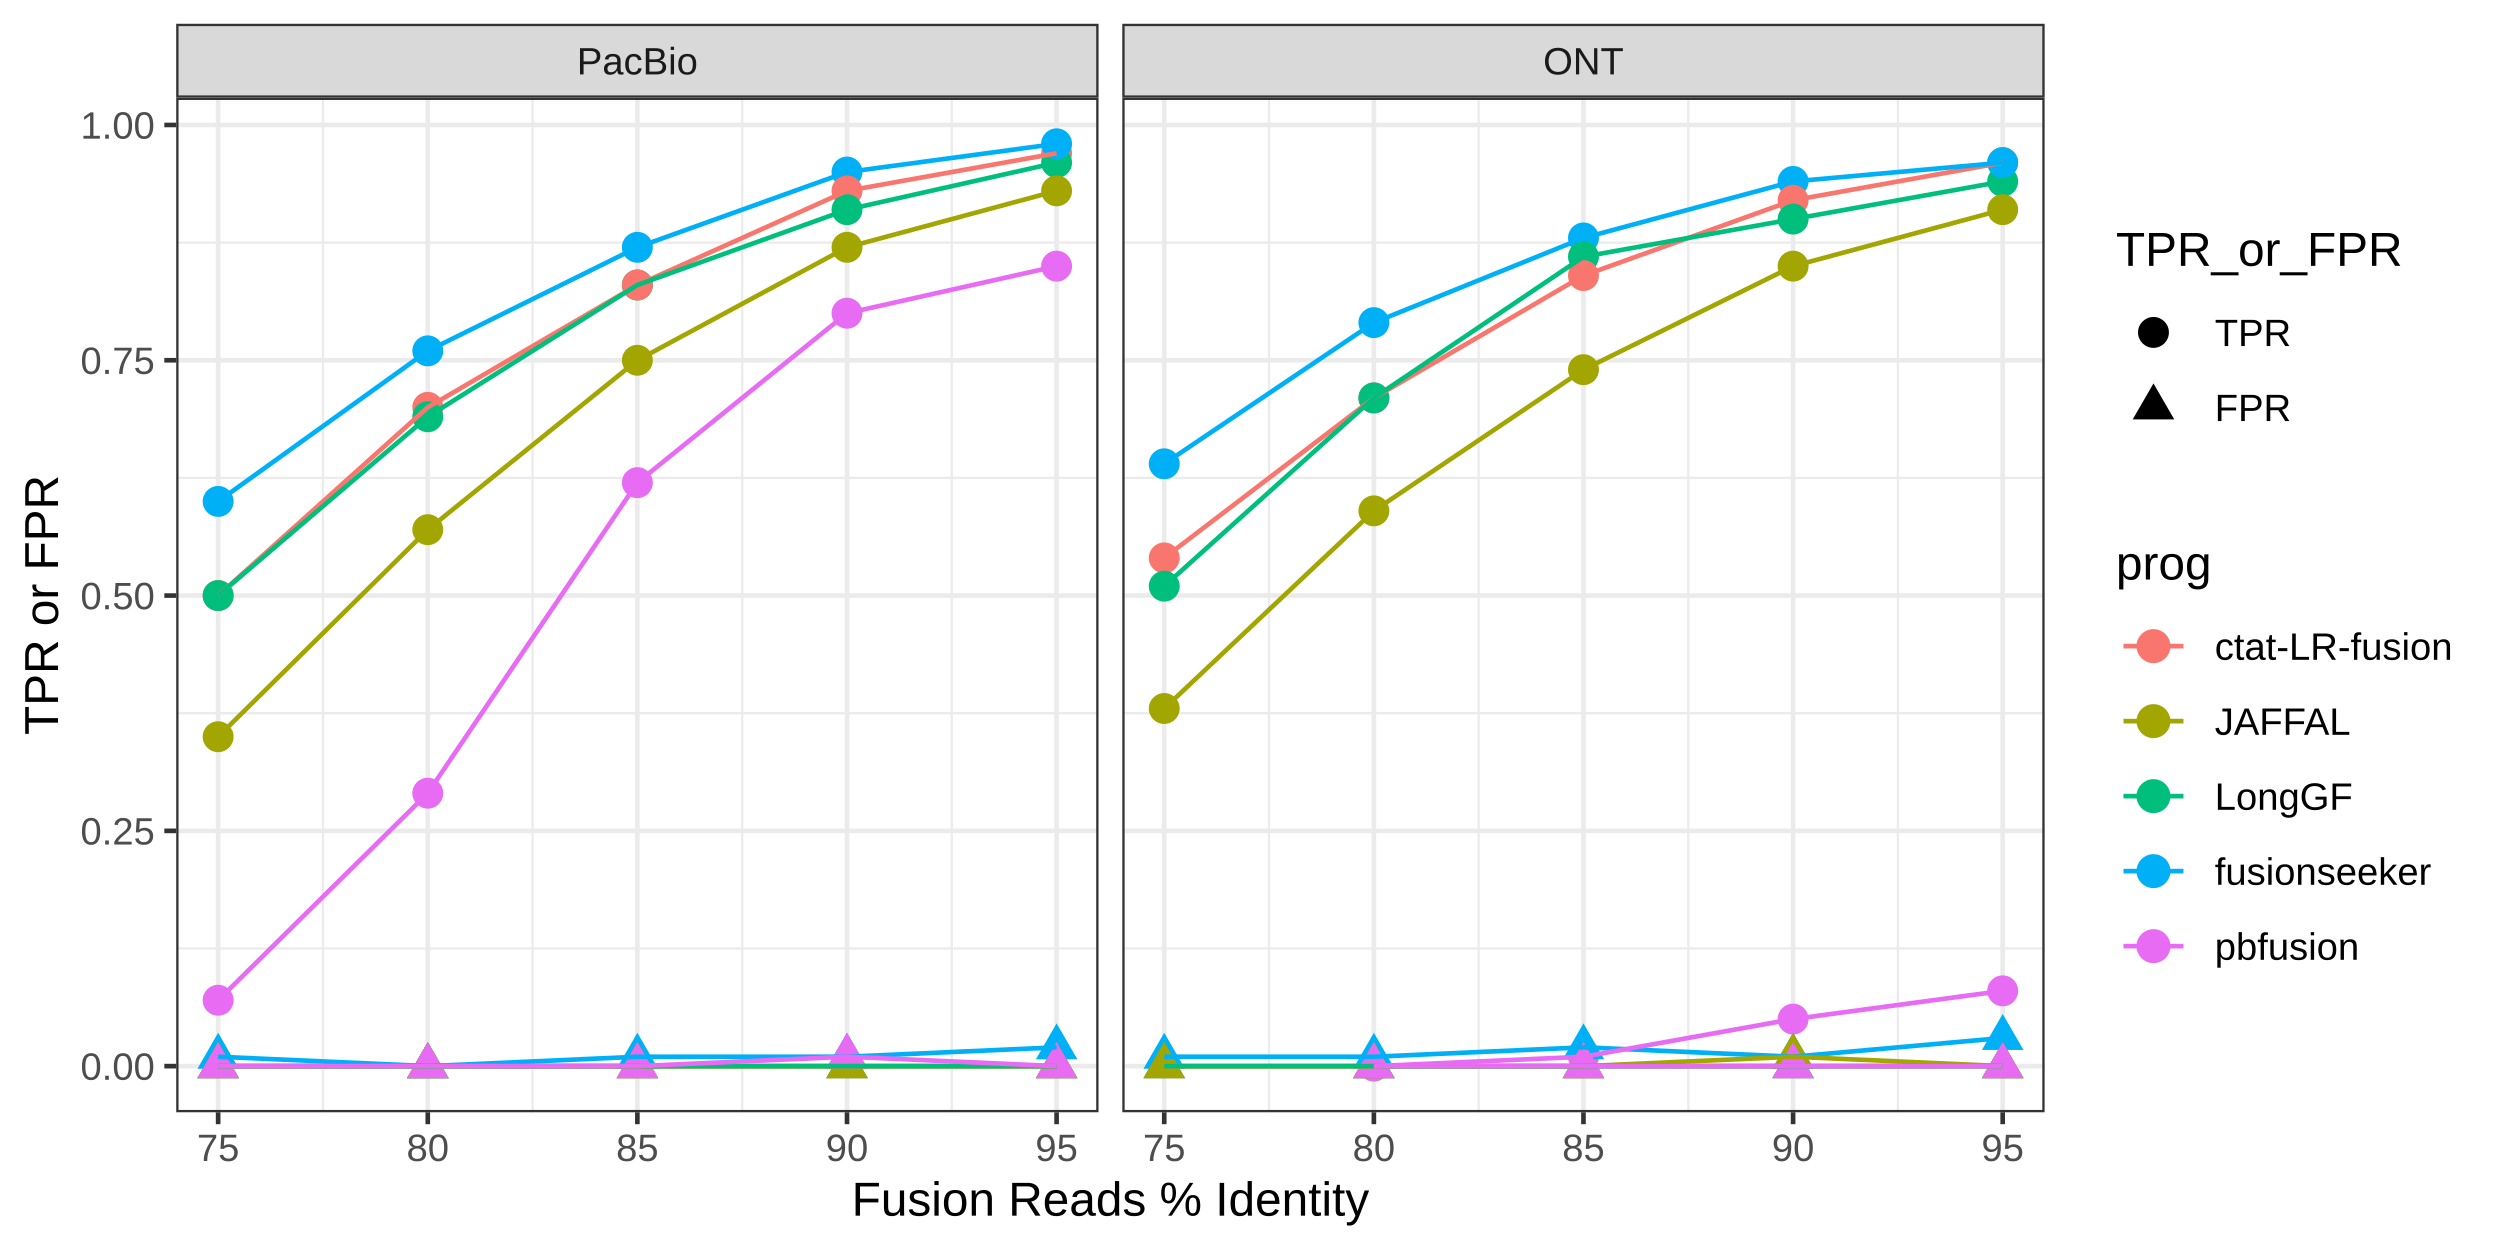
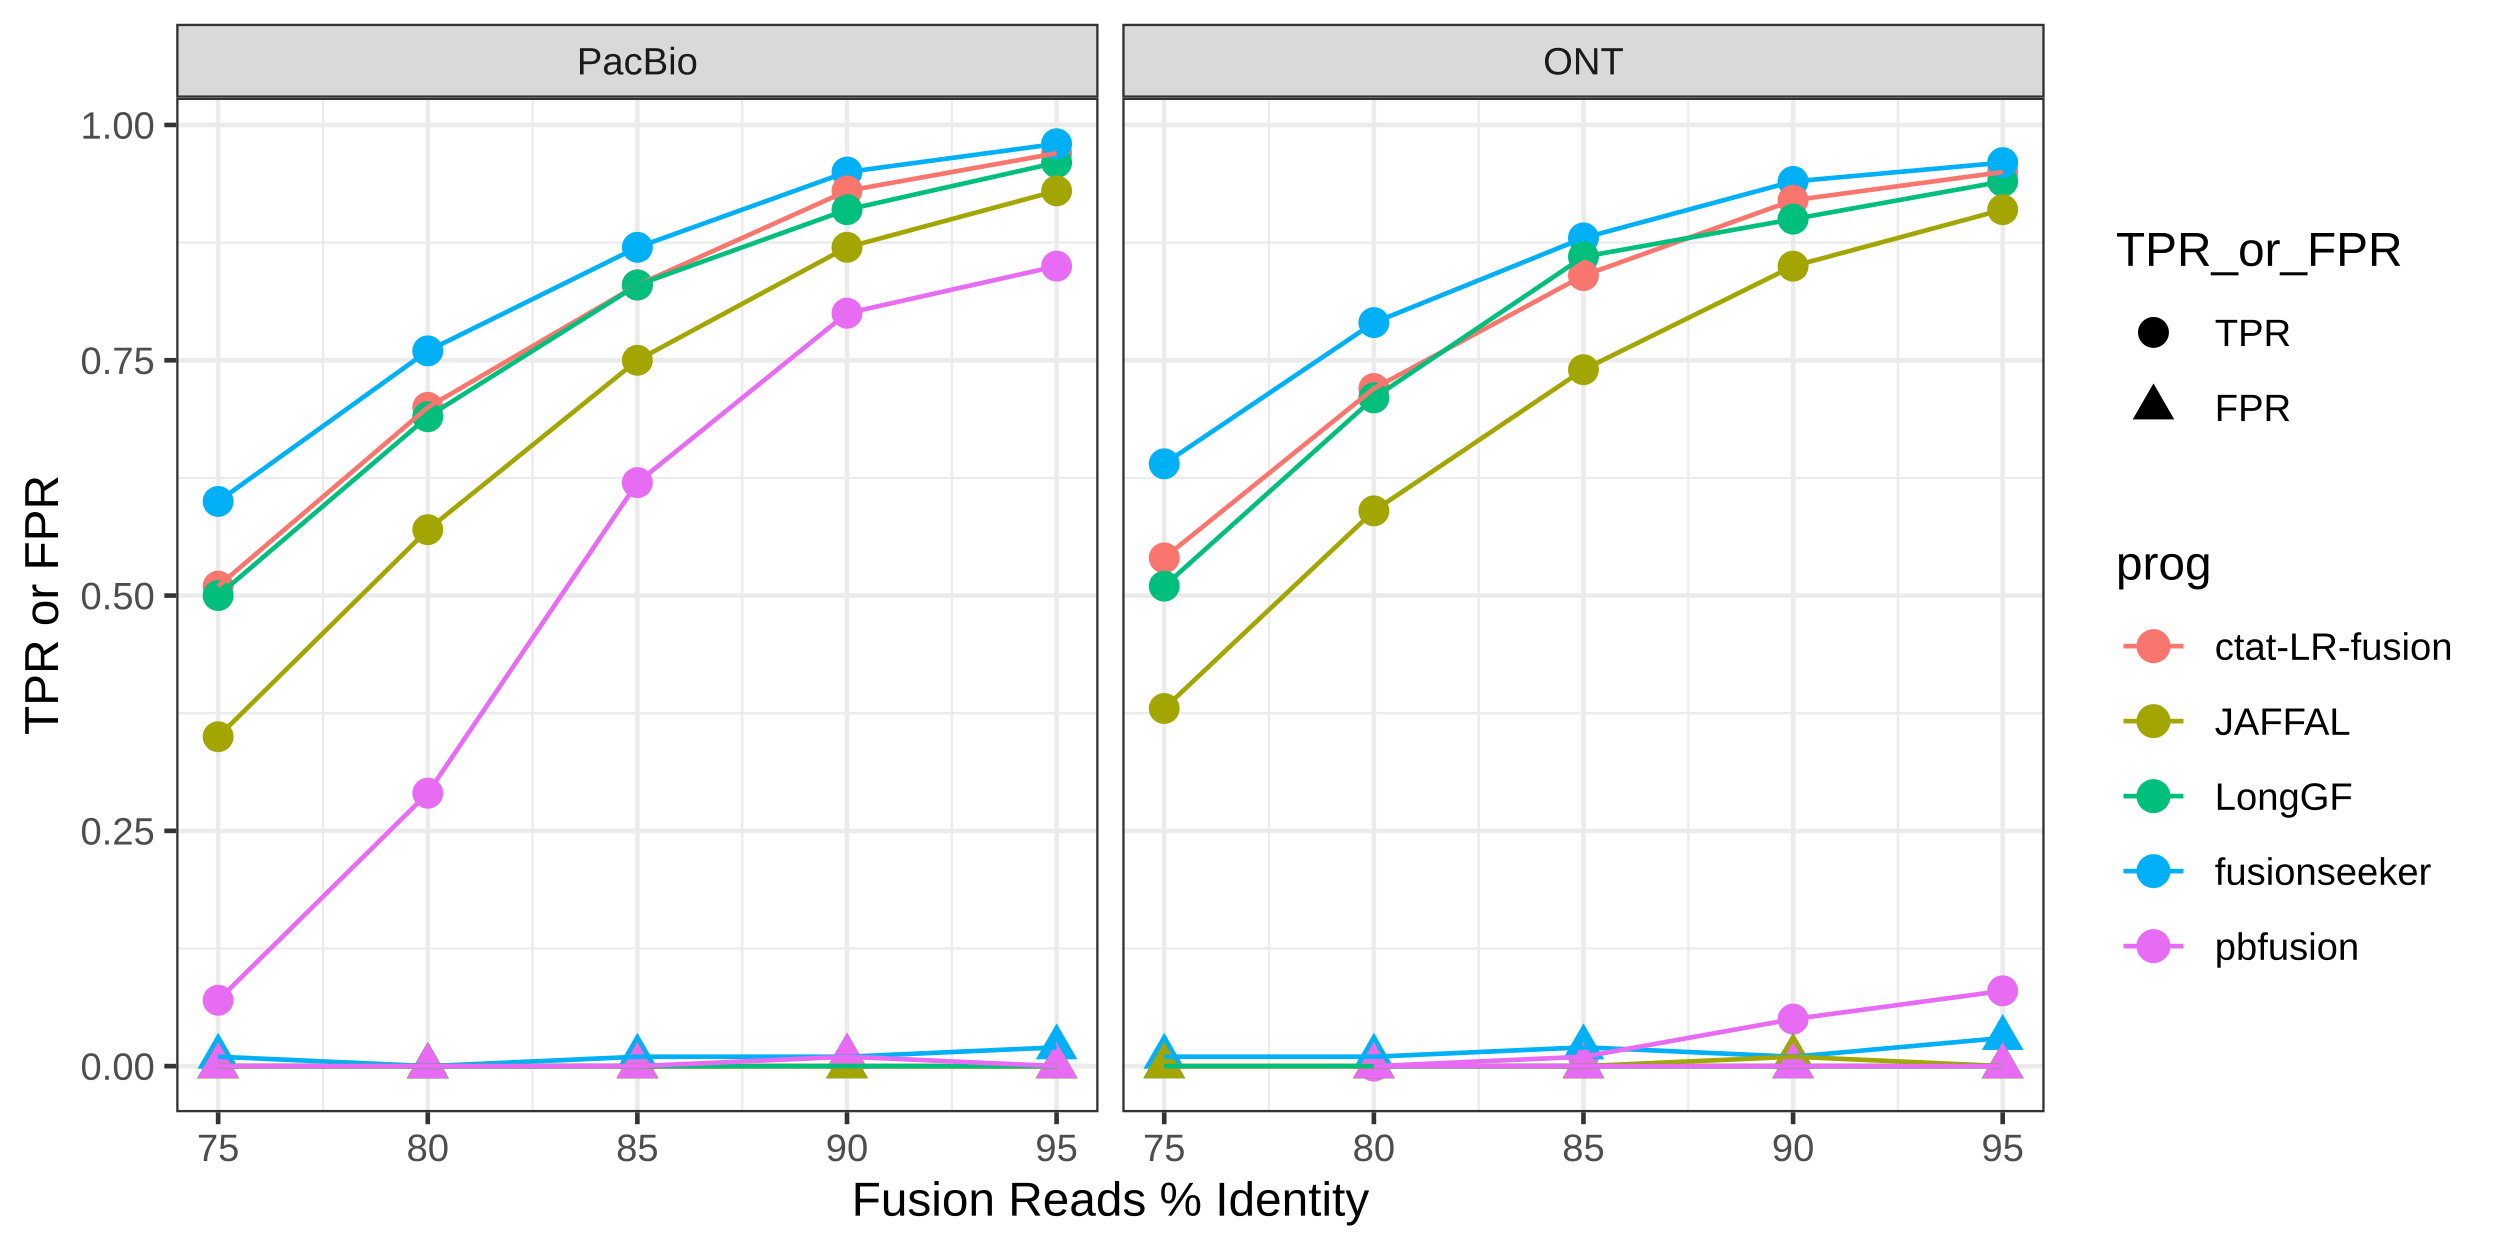
<svg xmlns="http://www.w3.org/2000/svg" class="svglite" width="576.00pt" height="288.00pt" viewBox="0 0 576.00 288.00">
  <defs>
    <style type="text/css">
    .svglite line, .svglite polyline, .svglite polygon, .svglite path, .svglite rect, .svglite circle {
      fill: none;
      stroke: #000000;
      stroke-linecap: round;
      stroke-linejoin: round;
      stroke-miterlimit: 10.00;
    }
    .svglite text {
      white-space: pre;
    }
  </style>
  </defs>
  <rect width="100%" height="100%" style="stroke: none; fill: #FFFFFF;" />
  <defs>
    <clipPath id="cpMC4wMHw1NzYuMDB8MC4wMHwyODguMDA=">
      <rect x="0.00" y="0.00" width="576.00" height="288.00" />
    </clipPath>
  </defs>
  <g clip-path="url(#cpMC4wMHw1NzYuMDB8MC4wMHwyODguMDA=)">
    <rect x="-0" y="0.00" width="576.00" height="288.00" style="stroke-width: 1.07; stroke: #FFFFFF; fill: #FFFFFF;" />
  </g>
  <defs>
    <clipPath id="cpNDAuNjB8MjUzLjEwfDIyLjUwfDI1Ni4yNw==">
      <rect x="40.60" y="22.50" width="212.50" height="233.76" />
    </clipPath>
  </defs>
  <g clip-path="url(#cpNDAuNjB8MjUzLjEwfDIyLjUwfDI1Ni4yNw==)">
    <rect x="40.60" y="22.50" width="212.50" height="233.76" style="stroke-width: 1.07; stroke: none; fill: #FFFFFF;" />
    <polyline points="40.60,218.53 253.10,218.53 " style="stroke-width: 0.53; stroke: #EBEBEB; stroke-linecap: butt;" />
    <polyline points="40.60,164.32 253.10,164.32 " style="stroke-width: 0.53; stroke: #EBEBEB; stroke-linecap: butt;" />
    <polyline points="40.60,110.11 253.10,110.11 " style="stroke-width: 0.53; stroke: #EBEBEB; stroke-linecap: butt;" />
    <polyline points="40.60,55.90 253.10,55.90 " style="stroke-width: 0.53; stroke: #EBEBEB; stroke-linecap: butt;" />
    <polyline points="74.41,256.27 74.41,22.50 " style="stroke-width: 0.53; stroke: #EBEBEB; stroke-linecap: butt;" />
    <polyline points="122.71,256.27 122.71,22.50 " style="stroke-width: 0.53; stroke: #EBEBEB; stroke-linecap: butt;" />
    <polyline points="171.00,256.27 171.00,22.50 " style="stroke-width: 0.53; stroke: #EBEBEB; stroke-linecap: butt;" />
    <polyline points="219.30,256.27 219.30,22.50 " style="stroke-width: 0.53; stroke: #EBEBEB; stroke-linecap: butt;" />
    <polyline points="40.60,245.64 253.10,245.64 " style="stroke-width: 1.07; stroke: #EBEBEB; stroke-linecap: butt;" />
    <polyline points="40.60,191.43 253.10,191.43 " style="stroke-width: 1.07; stroke: #EBEBEB; stroke-linecap: butt;" />
    <polyline points="40.60,137.22 253.10,137.22 " style="stroke-width: 1.07; stroke: #EBEBEB; stroke-linecap: butt;" />
    <polyline points="40.60,83.01 253.10,83.01 " style="stroke-width: 1.07; stroke: #EBEBEB; stroke-linecap: butt;" />
    <polyline points="40.60,28.79 253.10,28.79 " style="stroke-width: 1.07; stroke: #EBEBEB; stroke-linecap: butt;" />
    <polyline points="50.26,256.27 50.26,22.50 " style="stroke-width: 1.07; stroke: #EBEBEB; stroke-linecap: butt;" />
    <polyline points="98.56,256.27 98.56,22.50 " style="stroke-width: 1.07; stroke: #EBEBEB; stroke-linecap: butt;" />
    <polyline points="146.85,256.27 146.85,22.50 " style="stroke-width: 1.07; stroke: #EBEBEB; stroke-linecap: butt;" />
    <polyline points="195.15,256.27 195.15,22.50 " style="stroke-width: 1.07; stroke: #EBEBEB; stroke-linecap: butt;" />
    <polyline points="243.44,256.27 243.44,22.50 " style="stroke-width: 1.07; stroke: #EBEBEB; stroke-linecap: butt;" />
    <circle cx="243.44" cy="35.30" r="3.56" style="stroke-width: 0.71; stroke: none; fill: #F8766D;" />
    <circle cx="243.44" cy="37.47" r="3.56" style="stroke-width: 0.71; stroke: none; fill: #00BF7D;" />
    <circle cx="243.44" cy="33.13" r="3.56" style="stroke-width: 0.71; stroke: none; fill: #00B0F6;" />
    <circle cx="195.15" cy="39.64" r="3.56" style="stroke-width: 0.71; stroke: none; fill: #00B0F6;" />
    <circle cx="195.15" cy="43.97" r="3.56" style="stroke-width: 0.71; stroke: none; fill: #F8766D;" />
    <circle cx="243.44" cy="43.97" r="3.56" style="stroke-width: 0.71; stroke: none; fill: #A3A500;" />
    <circle cx="195.15" cy="48.31" r="3.56" style="stroke-width: 0.71; stroke: none; fill: #00BF7D;" />
    <circle cx="195.15" cy="56.98" r="3.56" style="stroke-width: 0.71; stroke: none; fill: #A3A500;" />
    <circle cx="146.85" cy="56.98" r="3.56" style="stroke-width: 0.71; stroke: none; fill: #00B0F6;" />
    <circle cx="243.44" cy="61.32" r="3.56" style="stroke-width: 0.71; stroke: none; fill: #E76BF3;" />
+     <circle cx="146.85" cy="65.66" r="3.56" style="stroke-width: 0.71; stroke: none; fill: #F8766D;" />
    <circle cx="146.85" cy="65.66" r="3.56" style="stroke-width: 0.71; stroke: none; fill: #00BF7D;" />
-     <circle cx="146.85" cy="65.66" r="3.56" style="stroke-width: 0.71; stroke: none; fill: #F8766D;" />
    <circle cx="195.15" cy="72.16" r="3.56" style="stroke-width: 0.71; stroke: none; fill: #E76BF3;" />
    <circle cx="98.56" cy="80.84" r="3.56" style="stroke-width: 0.71; stroke: none; fill: #00B0F6;" />
    <circle cx="146.85" cy="83.01" r="3.56" style="stroke-width: 0.71; stroke: none; fill: #A3A500;" />
    <circle cx="98.56" cy="93.85" r="3.56" style="stroke-width: 0.71; stroke: none; fill: #F8766D;" />
    <circle cx="98.56" cy="96.02" r="3.56" style="stroke-width: 0.71; stroke: none; fill: #00BF7D;" />
    <circle cx="146.85" cy="111.20" r="3.56" style="stroke-width: 0.71; stroke: none; fill: #E76BF3;" />
    <circle cx="50.26" cy="115.53" r="3.56" style="stroke-width: 0.71; stroke: none; fill: #00B0F6;" />
    <circle cx="98.56" cy="122.04" r="3.56" style="stroke-width: 0.71; stroke: none; fill: #A3A500;" />
-     <circle cx="50.26" cy="137.22" r="3.56" style="stroke-width: 0.71; stroke: none; fill: #F8766D;" />
+     <circle cx="50.26" cy="135.05" r="3.56" style="stroke-width: 0.71; stroke: none; fill: #F8766D;" />
    <circle cx="50.26" cy="137.22" r="3.56" style="stroke-width: 0.71; stroke: none; fill: #00BF7D;" />
    <circle cx="50.26" cy="169.74" r="3.56" style="stroke-width: 0.71; stroke: none; fill: #A3A500;" />
    <circle cx="98.56" cy="182.75" r="3.56" style="stroke-width: 0.71; stroke: none; fill: #E76BF3;" />
    <circle cx="50.26" cy="230.46" r="3.56" style="stroke-width: 0.71; stroke: none; fill: #E76BF3;" />
    <polygon points="243.44,240.11 248.23,248.41 238.66,248.41 " style="stroke-width: 0.71; stroke: none; fill: #F8766D;" />
    <polygon points="243.44,240.11 248.23,248.41 238.66,248.41 " style="stroke-width: 0.71; stroke: none; fill: #00BF7D;" />
    <polygon points="243.44,235.77 248.23,244.07 238.66,244.07 " style="stroke-width: 0.71; stroke: none; fill: #00B0F6;" />
    <polygon points="195.15,237.94 199.94,246.24 190.36,246.24 " style="stroke-width: 0.71; stroke: none; fill: #00B0F6;" />
    <polygon points="195.15,240.11 199.94,248.41 190.36,248.41 " style="stroke-width: 0.71; stroke: none; fill: #F8766D;" />
    <polygon points="243.44,240.11 248.23,248.41 238.66,248.41 " style="stroke-width: 0.71; stroke: none; fill: #A3A500;" />
    <polygon points="195.15,240.11 199.94,248.41 190.36,248.41 " style="stroke-width: 0.71; stroke: none; fill: #00BF7D;" />
    <polygon points="195.15,240.11 199.94,248.41 190.36,248.41 " style="stroke-width: 0.71; stroke: none; fill: #A3A500;" />
    <polygon points="146.85,237.94 151.64,246.24 142.07,246.24 " style="stroke-width: 0.71; stroke: none; fill: #00B0F6;" />
    <polygon points="243.44,240.11 248.23,248.41 238.66,248.41 " style="stroke-width: 0.71; stroke: none; fill: #E76BF3;" />
+     <polygon points="146.85,240.11 151.64,248.41 142.07,248.41 " style="stroke-width: 0.71; stroke: none; fill: #F8766D;" />
    <polygon points="146.85,240.11 151.64,248.41 142.07,248.41 " style="stroke-width: 0.71; stroke: none; fill: #00BF7D;" />
-     <polygon points="146.85,240.11 151.64,248.41 142.07,248.41 " style="stroke-width: 0.71; stroke: none; fill: #F8766D;" />
    <polygon points="195.15,237.94 199.94,246.24 190.36,246.24 " style="stroke-width: 0.71; stroke: none; fill: #E76BF3;" />
    <polygon points="98.56,240.11 103.35,248.41 93.77,248.41 " style="stroke-width: 0.71; stroke: none; fill: #00B0F6;" />
    <polygon points="146.85,240.11 151.64,248.41 142.07,248.41 " style="stroke-width: 0.71; stroke: none; fill: #A3A500;" />
    <polygon points="98.56,240.11 103.35,248.41 93.77,248.41 " style="stroke-width: 0.71; stroke: none; fill: #F8766D;" />
    <polygon points="98.56,240.11 103.35,248.41 93.77,248.41 " style="stroke-width: 0.71; stroke: none; fill: #00BF7D;" />
    <polygon points="146.85,240.11 151.64,248.41 142.07,248.41 " style="stroke-width: 0.71; stroke: none; fill: #E76BF3;" />
    <polygon points="50.26,237.94 55.05,246.24 45.48,246.24 " style="stroke-width: 0.71; stroke: none; fill: #00B0F6;" />
    <polygon points="98.56,240.11 103.35,248.41 93.77,248.41 " style="stroke-width: 0.71; stroke: none; fill: #A3A500;" />
    <polygon points="50.26,240.11 55.05,248.41 45.48,248.41 " style="stroke-width: 0.71; stroke: none; fill: #F8766D;" />
    <polygon points="50.26,240.11 55.05,248.41 45.48,248.41 " style="stroke-width: 0.71; stroke: none; fill: #00BF7D;" />
    <polygon points="50.26,240.11 55.05,248.41 45.48,248.41 " style="stroke-width: 0.71; stroke: none; fill: #A3A500;" />
    <polygon points="98.56,240.11 103.35,248.41 93.77,248.41 " style="stroke-width: 0.71; stroke: none; fill: #E76BF3;" />
    <polygon points="50.26,240.11 55.05,248.41 45.48,248.41 " style="stroke-width: 0.71; stroke: none; fill: #E76BF3;" />
    <polyline points="50.26,245.64 98.56,245.64 146.85,245.64 195.15,245.64 243.44,245.64 " style="stroke-width: 1.07; stroke: #F8766D; stroke-linecap: butt;" />
-     <polyline points="50.26,137.22 98.56,93.85 146.85,65.66 195.15,43.97 243.44,35.30 " style="stroke-width: 1.07; stroke: #F8766D; stroke-linecap: butt;" />
+     <polyline points="50.26,135.05 98.56,93.85 146.85,65.66 195.15,43.97 243.44,35.30 " style="stroke-width: 1.07; stroke: #F8766D; stroke-linecap: butt;" />
    <polyline points="50.26,243.47 98.56,245.64 146.85,243.47 195.15,243.47 243.44,241.30 " style="stroke-width: 1.07; stroke: #00B0F6; stroke-linecap: butt;" />
    <polyline points="50.26,115.53 98.56,80.84 146.85,56.98 195.15,39.64 243.44,33.13 " style="stroke-width: 1.07; stroke: #00B0F6; stroke-linecap: butt;" />
    <polyline points="50.26,245.64 98.56,245.64 146.85,245.64 195.15,245.64 243.44,245.64 " style="stroke-width: 1.07; stroke: #A3A500; stroke-linecap: butt;" />
    <polyline points="50.26,169.74 98.56,122.04 146.85,83.01 195.15,56.98 243.44,43.97 " style="stroke-width: 1.07; stroke: #A3A500; stroke-linecap: butt;" />
    <polyline points="50.26,245.64 98.56,245.64 146.85,245.64 195.15,245.64 243.44,245.64 " style="stroke-width: 1.07; stroke: #00BF7D; stroke-linecap: butt;" />
    <polyline points="50.26,137.22 98.56,96.02 146.85,65.66 195.15,48.31 243.44,37.47 " style="stroke-width: 1.07; stroke: #00BF7D; stroke-linecap: butt;" />
    <polyline points="50.26,245.64 98.56,245.64 146.85,245.64 195.15,243.47 243.44,245.64 " style="stroke-width: 1.07; stroke: #E76BF3; stroke-linecap: butt;" />
    <polyline points="50.26,230.46 98.56,182.75 146.85,111.20 195.15,72.16 243.44,61.32 " style="stroke-width: 1.07; stroke: #E76BF3; stroke-linecap: butt;" />
    <rect x="40.60" y="22.50" width="212.50" height="233.76" style="stroke-width: 1.07; stroke: #333333;" />
  </g>
  <g clip-path="url(#cpMC4wMHw1NzYuMDB8MC4wMHwyODguMDA=)">
</g>
  <defs>
    <clipPath id="cpMjU4LjU4fDQ3MS4wOHwyMi41MHwyNTYuMjc=">
      <rect x="258.58" y="22.50" width="212.50" height="233.76" />
    </clipPath>
  </defs>
  <g clip-path="url(#cpMjU4LjU4fDQ3MS4wOHwyMi41MHwyNTYuMjc=)">
    <rect x="258.58" y="22.50" width="212.50" height="233.76" style="stroke-width: 1.07; stroke: none; fill: #FFFFFF;" />
    <polyline points="258.58,218.53 471.08,218.53 " style="stroke-width: 0.53; stroke: #EBEBEB; stroke-linecap: butt;" />
    <polyline points="258.58,164.32 471.08,164.32 " style="stroke-width: 0.53; stroke: #EBEBEB; stroke-linecap: butt;" />
    <polyline points="258.58,110.11 471.08,110.11 " style="stroke-width: 0.53; stroke: #EBEBEB; stroke-linecap: butt;" />
    <polyline points="258.58,55.90 471.08,55.90 " style="stroke-width: 0.53; stroke: #EBEBEB; stroke-linecap: butt;" />
    <polyline points="292.39,256.27 292.39,22.50 " style="stroke-width: 0.53; stroke: #EBEBEB; stroke-linecap: butt;" />
    <polyline points="340.68,256.27 340.68,22.50 " style="stroke-width: 0.53; stroke: #EBEBEB; stroke-linecap: butt;" />
    <polyline points="388.98,256.27 388.98,22.50 " style="stroke-width: 0.53; stroke: #EBEBEB; stroke-linecap: butt;" />
    <polyline points="437.27,256.27 437.27,22.50 " style="stroke-width: 0.53; stroke: #EBEBEB; stroke-linecap: butt;" />
    <polyline points="258.58,245.64 471.08,245.64 " style="stroke-width: 1.07; stroke: #EBEBEB; stroke-linecap: butt;" />
    <polyline points="258.58,191.43 471.08,191.43 " style="stroke-width: 1.07; stroke: #EBEBEB; stroke-linecap: butt;" />
    <polyline points="258.58,137.22 471.08,137.22 " style="stroke-width: 1.07; stroke: #EBEBEB; stroke-linecap: butt;" />
    <polyline points="258.58,83.01 471.08,83.01 " style="stroke-width: 1.07; stroke: #EBEBEB; stroke-linecap: butt;" />
    <polyline points="258.58,28.79 471.08,28.79 " style="stroke-width: 1.07; stroke: #EBEBEB; stroke-linecap: butt;" />
    <polyline points="268.24,256.27 268.24,22.50 " style="stroke-width: 1.07; stroke: #EBEBEB; stroke-linecap: butt;" />
    <polyline points="316.54,256.27 316.54,22.50 " style="stroke-width: 1.07; stroke: #EBEBEB; stroke-linecap: butt;" />
    <polyline points="364.83,256.27 364.83,22.50 " style="stroke-width: 1.07; stroke: #EBEBEB; stroke-linecap: butt;" />
    <polyline points="413.13,256.27 413.13,22.50 " style="stroke-width: 1.07; stroke: #EBEBEB; stroke-linecap: butt;" />
    <polyline points="461.42,256.27 461.42,22.50 " style="stroke-width: 1.07; stroke: #EBEBEB; stroke-linecap: butt;" />
-     <circle cx="461.42" cy="37.47" r="3.56" style="stroke-width: 0.71; stroke: none; fill: #F8766D;" />
+     <circle cx="461.42" cy="39.64" r="3.56" style="stroke-width: 0.71; stroke: none; fill: #F8766D;" />
    <circle cx="461.42" cy="41.80" r="3.56" style="stroke-width: 0.71; stroke: none; fill: #00BF7D;" />
    <circle cx="461.42" cy="37.47" r="3.56" style="stroke-width: 0.71; stroke: none; fill: #00B0F6;" />
    <circle cx="413.13" cy="41.80" r="3.56" style="stroke-width: 0.71; stroke: none; fill: #00B0F6;" />
    <circle cx="413.13" cy="46.14" r="3.56" style="stroke-width: 0.71; stroke: none; fill: #F8766D;" />
    <circle cx="461.42" cy="48.31" r="3.56" style="stroke-width: 0.71; stroke: none; fill: #A3A500;" />
    <circle cx="413.13" cy="50.48" r="3.56" style="stroke-width: 0.71; stroke: none; fill: #00BF7D;" />
    <circle cx="364.83" cy="54.82" r="3.56" style="stroke-width: 0.71; stroke: none; fill: #00B0F6;" />
    <circle cx="364.83" cy="59.15" r="3.56" style="stroke-width: 0.71; stroke: none; fill: #00BF7D;" />
    <circle cx="413.13" cy="61.32" r="3.56" style="stroke-width: 0.71; stroke: none; fill: #A3A500;" />
    <circle cx="364.83" cy="63.49" r="3.56" style="stroke-width: 0.71; stroke: none; fill: #F8766D;" />
    <circle cx="316.54" cy="74.33" r="3.56" style="stroke-width: 0.71; stroke: none; fill: #00B0F6;" />
    <circle cx="364.83" cy="85.17" r="3.56" style="stroke-width: 0.71; stroke: none; fill: #A3A500;" />
-     <circle cx="316.54" cy="91.68" r="3.56" style="stroke-width: 0.71; stroke: none; fill: #F8766D;" />
+     <circle cx="316.54" cy="89.51" r="3.56" style="stroke-width: 0.71; stroke: none; fill: #F8766D;" />
    <circle cx="316.54" cy="91.68" r="3.56" style="stroke-width: 0.71; stroke: none; fill: #00BF7D;" />
    <circle cx="268.24" cy="106.86" r="3.56" style="stroke-width: 0.71; stroke: none; fill: #00B0F6;" />
    <circle cx="316.54" cy="117.70" r="3.56" style="stroke-width: 0.71; stroke: none; fill: #A3A500;" />
    <circle cx="268.24" cy="128.54" r="3.56" style="stroke-width: 0.71; stroke: none; fill: #F8766D;" />
    <circle cx="268.24" cy="135.05" r="3.56" style="stroke-width: 0.71; stroke: none; fill: #00BF7D;" />
    <circle cx="268.24" cy="163.24" r="3.56" style="stroke-width: 0.71; stroke: none; fill: #A3A500;" />
    <circle cx="461.42" cy="228.29" r="3.56" style="stroke-width: 0.71; stroke: none; fill: #E76BF3;" />
    <circle cx="413.13" cy="234.80" r="3.56" style="stroke-width: 0.71; stroke: none; fill: #E76BF3;" />
    <circle cx="364.83" cy="243.47" r="3.56" style="stroke-width: 0.71; stroke: none; fill: #E76BF3;" />
    <circle cx="316.54" cy="245.64" r="3.56" style="stroke-width: 0.71; stroke: none; fill: #E76BF3;" />
    <polygon points="461.42,240.11 466.21,248.41 456.63,248.41 " style="stroke-width: 0.71; stroke: none; fill: #F8766D;" />
    <polygon points="461.42,240.11 466.21,248.41 456.63,248.41 " style="stroke-width: 0.71; stroke: none; fill: #00BF7D;" />
    <polygon points="461.42,233.61 466.21,241.90 456.63,241.90 " style="stroke-width: 0.71; stroke: none; fill: #00B0F6;" />
    <polygon points="413.13,237.94 417.91,246.24 408.34,246.24 " style="stroke-width: 0.71; stroke: none; fill: #00B0F6;" />
    <polygon points="413.13,240.11 417.91,248.41 408.34,248.41 " style="stroke-width: 0.71; stroke: none; fill: #F8766D;" />
    <polygon points="461.42,240.11 466.21,248.41 456.63,248.41 " style="stroke-width: 0.71; stroke: none; fill: #A3A500;" />
    <polygon points="413.13,240.11 417.91,248.41 408.34,248.41 " style="stroke-width: 0.71; stroke: none; fill: #00BF7D;" />
    <polygon points="364.83,235.77 369.62,244.07 360.04,244.07 " style="stroke-width: 0.71; stroke: none; fill: #00B0F6;" />
    <polygon points="364.83,240.11 369.62,248.41 360.04,248.41 " style="stroke-width: 0.71; stroke: none; fill: #00BF7D;" />
    <polygon points="413.13,237.94 417.91,246.24 408.34,246.24 " style="stroke-width: 0.71; stroke: none; fill: #A3A500;" />
    <polygon points="364.83,240.11 369.62,248.41 360.04,248.41 " style="stroke-width: 0.71; stroke: none; fill: #F8766D;" />
    <polygon points="316.54,237.94 321.32,246.24 311.75,246.24 " style="stroke-width: 0.71; stroke: none; fill: #00B0F6;" />
    <polygon points="364.83,240.11 369.62,248.41 360.04,248.41 " style="stroke-width: 0.71; stroke: none; fill: #A3A500;" />
    <polygon points="316.54,240.11 321.32,248.41 311.75,248.41 " style="stroke-width: 0.71; stroke: none; fill: #F8766D;" />
    <polygon points="316.54,240.11 321.32,248.41 311.75,248.41 " style="stroke-width: 0.71; stroke: none; fill: #00BF7D;" />
    <polygon points="268.24,237.94 273.03,246.24 263.45,246.24 " style="stroke-width: 0.71; stroke: none; fill: #00B0F6;" />
    <polygon points="316.54,240.11 321.32,248.41 311.75,248.41 " style="stroke-width: 0.71; stroke: none; fill: #A3A500;" />
    <polygon points="268.24,240.11 273.03,248.41 263.45,248.41 " style="stroke-width: 0.71; stroke: none; fill: #F8766D;" />
    <polygon points="268.24,240.11 273.03,248.41 263.45,248.41 " style="stroke-width: 0.71; stroke: none; fill: #00BF7D;" />
    <polygon points="268.24,240.11 273.03,248.41 263.45,248.41 " style="stroke-width: 0.71; stroke: none; fill: #A3A500;" />
    <polygon points="461.42,240.11 466.21,248.41 456.63,248.41 " style="stroke-width: 0.71; stroke: none; fill: #E76BF3;" />
    <polygon points="413.13,240.11 417.91,248.41 408.34,248.41 " style="stroke-width: 0.71; stroke: none; fill: #E76BF3;" />
    <polygon points="364.83,240.11 369.62,248.41 360.04,248.41 " style="stroke-width: 0.71; stroke: none; fill: #E76BF3;" />
    <polygon points="316.54,240.11 321.32,248.41 311.75,248.41 " style="stroke-width: 0.71; stroke: none; fill: #E76BF3;" />
    <polyline points="268.24,245.64 316.54,245.64 364.83,245.64 413.13,245.64 461.42,245.64 " style="stroke-width: 1.07; stroke: #F8766D; stroke-linecap: butt;" />
-     <polyline points="268.24,128.54 316.54,91.68 364.83,63.49 413.13,46.14 461.42,37.47 " style="stroke-width: 1.07; stroke: #F8766D; stroke-linecap: butt;" />
+     <polyline points="268.24,128.54 316.54,89.51 364.83,63.49 413.13,46.14 461.42,39.64 " style="stroke-width: 1.07; stroke: #F8766D; stroke-linecap: butt;" />
    <polyline points="268.24,243.47 316.54,243.47 364.83,241.30 413.13,243.47 461.42,239.14 " style="stroke-width: 1.07; stroke: #00B0F6; stroke-linecap: butt;" />
    <polyline points="268.24,106.86 316.54,74.33 364.83,54.82 413.13,41.80 461.42,37.47 " style="stroke-width: 1.07; stroke: #00B0F6; stroke-linecap: butt;" />
    <polyline points="268.24,245.64 316.54,245.64 364.83,245.64 413.13,243.47 461.42,245.64 " style="stroke-width: 1.07; stroke: #A3A500; stroke-linecap: butt;" />
    <polyline points="268.24,163.24 316.54,117.70 364.83,85.17 413.13,61.32 461.42,48.31 " style="stroke-width: 1.07; stroke: #A3A500; stroke-linecap: butt;" />
    <polyline points="268.24,245.64 316.54,245.64 364.83,245.64 413.13,245.64 461.42,245.64 " style="stroke-width: 1.07; stroke: #00BF7D; stroke-linecap: butt;" />
    <polyline points="268.24,135.05 316.54,91.68 364.83,59.15 413.13,50.48 461.42,41.80 " style="stroke-width: 1.07; stroke: #00BF7D; stroke-linecap: butt;" />
    <polyline points="316.54,245.64 364.83,245.64 413.13,245.64 461.42,245.64 " style="stroke-width: 1.07; stroke: #E76BF3; stroke-linecap: butt;" />
    <polyline points="316.54,245.64 364.83,243.47 413.13,234.80 461.42,228.29 " style="stroke-width: 1.07; stroke: #E76BF3; stroke-linecap: butt;" />
    <rect x="258.58" y="22.50" width="212.50" height="233.76" style="stroke-width: 1.07; stroke: #333333;" />
  </g>
  <g clip-path="url(#cpMC4wMHw1NzYuMDB8MC4wMHwyODguMDA=)">
</g>
  <defs>
    <clipPath id="cpNDAuNjB8MjUzLjEwfDUuNDh8MjIuNTA=">
      <rect x="40.60" y="5.48" width="212.50" height="17.03" />
    </clipPath>
  </defs>
  <g clip-path="url(#cpNDAuNjB8MjUzLjEwfDUuNDh8MjIuNTA=)">
    <rect x="40.60" y="5.48" width="212.50" height="17.03" style="stroke-width: 1.07; stroke: #333333; fill: #D9D9D9;" />
    <text x="146.85" y="17.15" text-anchor="middle" style="font-size: 8.80px;fill: #1A1A1A; font-family: &quot;Arial&quot;;" textLength="27.88px" lengthAdjust="spacingAndGlyphs">PacBio</text>
  </g>
  <g clip-path="url(#cpMC4wMHw1NzYuMDB8MC4wMHwyODguMDA=)">
</g>
  <defs>
    <clipPath id="cpMjU4LjU4fDQ3MS4wOHw1LjQ4fDIyLjUw">
      <rect x="258.58" y="5.48" width="212.50" height="17.03" />
    </clipPath>
  </defs>
  <g clip-path="url(#cpMjU4LjU4fDQ3MS4wOHw1LjQ4fDIyLjUw)">
    <rect x="258.58" y="5.48" width="212.50" height="17.03" style="stroke-width: 1.07; stroke: #333333; fill: #D9D9D9;" />
    <text x="364.83" y="17.15" text-anchor="middle" style="font-size: 8.80px;fill: #1A1A1A; font-family: &quot;Arial&quot;;" textLength="18.56px" lengthAdjust="spacingAndGlyphs">ONT</text>
  </g>
  <g clip-path="url(#cpMC4wMHw1NzYuMDB8MC4wMHwyODguMDA=)">
    <polyline points="50.26,259.01 50.26,256.27 " style="stroke-width: 1.07; stroke: #333333; stroke-linecap: butt;" />
    <polyline points="98.56,259.01 98.56,256.27 " style="stroke-width: 1.07; stroke: #333333; stroke-linecap: butt;" />
    <polyline points="146.85,259.01 146.85,256.27 " style="stroke-width: 1.07; stroke: #333333; stroke-linecap: butt;" />
    <polyline points="195.15,259.01 195.15,256.27 " style="stroke-width: 1.07; stroke: #333333; stroke-linecap: butt;" />
    <polyline points="243.44,259.01 243.44,256.27 " style="stroke-width: 1.07; stroke: #333333; stroke-linecap: butt;" />
    <text x="50.26" y="267.50" text-anchor="middle" style="font-size: 8.80px;fill: #4D4D4D; font-family: &quot;Arial&quot;;" textLength="9.79px" lengthAdjust="spacingAndGlyphs">75</text>
    <text x="98.56" y="267.50" text-anchor="middle" style="font-size: 8.80px;fill: #4D4D4D; font-family: &quot;Arial&quot;;" textLength="9.79px" lengthAdjust="spacingAndGlyphs">80</text>
    <text x="146.85" y="267.50" text-anchor="middle" style="font-size: 8.80px;fill: #4D4D4D; font-family: &quot;Arial&quot;;" textLength="9.79px" lengthAdjust="spacingAndGlyphs">85</text>
    <text x="195.15" y="267.50" text-anchor="middle" style="font-size: 8.80px;fill: #4D4D4D; font-family: &quot;Arial&quot;;" textLength="9.79px" lengthAdjust="spacingAndGlyphs">90</text>
    <text x="243.44" y="267.50" text-anchor="middle" style="font-size: 8.80px;fill: #4D4D4D; font-family: &quot;Arial&quot;;" textLength="9.79px" lengthAdjust="spacingAndGlyphs">95</text>
    <polyline points="268.24,259.01 268.24,256.27 " style="stroke-width: 1.07; stroke: #333333; stroke-linecap: butt;" />
    <polyline points="316.54,259.01 316.54,256.27 " style="stroke-width: 1.07; stroke: #333333; stroke-linecap: butt;" />
    <polyline points="364.83,259.01 364.83,256.27 " style="stroke-width: 1.07; stroke: #333333; stroke-linecap: butt;" />
    <polyline points="413.13,259.01 413.13,256.27 " style="stroke-width: 1.07; stroke: #333333; stroke-linecap: butt;" />
    <polyline points="461.42,259.01 461.42,256.27 " style="stroke-width: 1.07; stroke: #333333; stroke-linecap: butt;" />
    <text x="268.24" y="267.50" text-anchor="middle" style="font-size: 8.80px;fill: #4D4D4D; font-family: &quot;Arial&quot;;" textLength="9.79px" lengthAdjust="spacingAndGlyphs">75</text>
    <text x="316.54" y="267.50" text-anchor="middle" style="font-size: 8.80px;fill: #4D4D4D; font-family: &quot;Arial&quot;;" textLength="9.79px" lengthAdjust="spacingAndGlyphs">80</text>
    <text x="364.83" y="267.50" text-anchor="middle" style="font-size: 8.80px;fill: #4D4D4D; font-family: &quot;Arial&quot;;" textLength="9.79px" lengthAdjust="spacingAndGlyphs">85</text>
    <text x="413.13" y="267.50" text-anchor="middle" style="font-size: 8.80px;fill: #4D4D4D; font-family: &quot;Arial&quot;;" textLength="9.79px" lengthAdjust="spacingAndGlyphs">90</text>
    <text x="461.42" y="267.50" text-anchor="middle" style="font-size: 8.80px;fill: #4D4D4D; font-family: &quot;Arial&quot;;" textLength="9.79px" lengthAdjust="spacingAndGlyphs">95</text>
    <text x="35.67" y="248.79" text-anchor="end" style="font-size: 8.80px;fill: #4D4D4D; font-family: &quot;Arial&quot;;" textLength="17.13px" lengthAdjust="spacingAndGlyphs">0.00</text>
    <text x="35.67" y="194.58" text-anchor="end" style="font-size: 8.80px;fill: #4D4D4D; font-family: &quot;Arial&quot;;" textLength="17.13px" lengthAdjust="spacingAndGlyphs">0.25</text>
    <text x="35.67" y="140.37" text-anchor="end" style="font-size: 8.80px;fill: #4D4D4D; font-family: &quot;Arial&quot;;" textLength="17.13px" lengthAdjust="spacingAndGlyphs">0.50</text>
    <text x="35.67" y="86.16" text-anchor="end" style="font-size: 8.80px;fill: #4D4D4D; font-family: &quot;Arial&quot;;" textLength="17.13px" lengthAdjust="spacingAndGlyphs">0.75</text>
    <text x="35.67" y="31.95" text-anchor="end" style="font-size: 8.80px;fill: #4D4D4D; font-family: &quot;Arial&quot;;" textLength="17.13px" lengthAdjust="spacingAndGlyphs">1.00</text>
    <polyline points="37.86,245.64 40.60,245.64 " style="stroke-width: 1.07; stroke: #333333; stroke-linecap: butt;" />
    <polyline points="37.86,191.43 40.60,191.43 " style="stroke-width: 1.07; stroke: #333333; stroke-linecap: butt;" />
    <polyline points="37.86,137.22 40.60,137.22 " style="stroke-width: 1.07; stroke: #333333; stroke-linecap: butt;" />
    <polyline points="37.86,83.01 40.60,83.01 " style="stroke-width: 1.07; stroke: #333333; stroke-linecap: butt;" />
    <polyline points="37.86,28.79 40.60,28.79 " style="stroke-width: 1.07; stroke: #333333; stroke-linecap: butt;" />
    <text x="255.84" y="280.09" text-anchor="middle" style="font-size: 11.00px; font-family: &quot;Arial&quot;;" textLength="119.22px" lengthAdjust="spacingAndGlyphs">Fusion Reads % Identity</text>
    <text transform="translate(13.37,139.39) rotate(-90)" text-anchor="middle" style="font-size: 11.00px; font-family: &quot;Arial&quot;;" textLength="59.88px" lengthAdjust="spacingAndGlyphs">TPR or FPR</text>
    <rect x="482.04" y="46.66" width="76.98" height="61.32" style="stroke-width: 1.07; stroke: none; fill: #FFFFFF;" />
    <text x="487.52" y="61.25" style="font-size: 11.00px; font-family: &quot;Arial&quot;;" textLength="66.02px" lengthAdjust="spacingAndGlyphs">TPR_or_FPR</text>
    <rect x="487.52" y="67.95" width="17.28" height="17.28" style="stroke-width: 1.07; stroke: none; fill: #FFFFFF;" />
    <circle cx="496.16" cy="76.59" r="3.56" style="stroke-width: 0.71; stroke: none; fill: #000000;" />
    <rect x="487.52" y="85.23" width="17.28" height="17.28" style="stroke-width: 1.07; stroke: none; fill: #FFFFFF;" />
    <polygon points="496.16,88.34 500.95,96.63 491.37,96.63 " style="stroke-width: 0.71; stroke: none; fill: #000000;" />
    <text x="510.28" y="79.74" style="font-size: 8.80px; font-family: &quot;Arial&quot;;" textLength="17.59px" lengthAdjust="spacingAndGlyphs">TPR</text>
    <text x="510.28" y="97.02" style="font-size: 8.80px; font-family: &quot;Arial&quot;;" textLength="17.59px" lengthAdjust="spacingAndGlyphs">FPR</text>
    <rect x="482.04" y="118.94" width="88.48" height="113.16" style="stroke-width: 1.07; stroke: none; fill: #FFFFFF;" />
    <text x="487.52" y="133.53" style="font-size: 11.00px; font-family: &quot;Arial&quot;;" textLength="22.02px" lengthAdjust="spacingAndGlyphs">prog</text>
    <rect x="487.52" y="140.23" width="17.28" height="17.28" style="stroke-width: 1.07; stroke: none; fill: #FFFFFF;" />
    <circle cx="496.16" cy="148.87" r="3.56" style="stroke-width: 0.71; stroke: #F8766D; fill: #F8766D;" />
    <line x1="489.25" y1="148.87" x2="503.07" y2="148.87" style="stroke-width: 1.07; stroke: #F8766D; stroke-linecap: butt;" />
    <rect x="487.52" y="157.51" width="17.28" height="17.28" style="stroke-width: 1.07; stroke: none; fill: #FFFFFF;" />
    <circle cx="496.16" cy="166.15" r="3.56" style="stroke-width: 0.71; stroke: #A3A500; fill: #A3A500;" />
    <line x1="489.25" y1="166.15" x2="503.07" y2="166.15" style="stroke-width: 1.07; stroke: #A3A500; stroke-linecap: butt;" />
    <rect x="487.52" y="174.79" width="17.28" height="17.28" style="stroke-width: 1.07; stroke: none; fill: #FFFFFF;" />
    <circle cx="496.16" cy="183.43" r="3.56" style="stroke-width: 0.71; stroke: #00BF7D; fill: #00BF7D;" />
    <line x1="489.25" y1="183.43" x2="503.07" y2="183.43" style="stroke-width: 1.07; stroke: #00BF7D; stroke-linecap: butt;" />
    <rect x="487.52" y="192.07" width="17.28" height="17.28" style="stroke-width: 1.07; stroke: none; fill: #FFFFFF;" />
    <circle cx="496.16" cy="200.71" r="3.56" style="stroke-width: 0.71; stroke: #00B0F6; fill: #00B0F6;" />
    <line x1="489.25" y1="200.71" x2="503.07" y2="200.71" style="stroke-width: 1.07; stroke: #00B0F6; stroke-linecap: butt;" />
    <rect x="487.52" y="209.35" width="17.28" height="17.28" style="stroke-width: 1.07; stroke: none; fill: #FFFFFF;" />
    <circle cx="496.16" cy="217.99" r="3.56" style="stroke-width: 0.71; stroke: #E76BF3; fill: #E76BF3;" />
    <line x1="489.25" y1="217.99" x2="503.07" y2="217.99" style="stroke-width: 1.07; stroke: #E76BF3; stroke-linecap: butt;" />
    <text x="510.28" y="152.02" style="font-size: 8.80px; font-family: &quot;Arial&quot;;" textLength="54.76px" lengthAdjust="spacingAndGlyphs">ctat-LR-fusion</text>
    <text x="510.28" y="169.30" style="font-size: 8.80px; font-family: &quot;Arial&quot;;" textLength="31.77px" lengthAdjust="spacingAndGlyphs">JAFFAL</text>
    <text x="510.28" y="186.58" style="font-size: 8.80px; font-family: &quot;Arial&quot;;" textLength="31.80px" lengthAdjust="spacingAndGlyphs">LongGF</text>
    <text x="510.28" y="203.86" style="font-size: 8.80px; font-family: &quot;Arial&quot;;" textLength="49.90px" lengthAdjust="spacingAndGlyphs">fusionseeker</text>
    <text x="510.28" y="221.14" style="font-size: 8.80px; font-family: &quot;Arial&quot;;" textLength="33.27px" lengthAdjust="spacingAndGlyphs">pbfusion</text>
  </g>
</svg>
